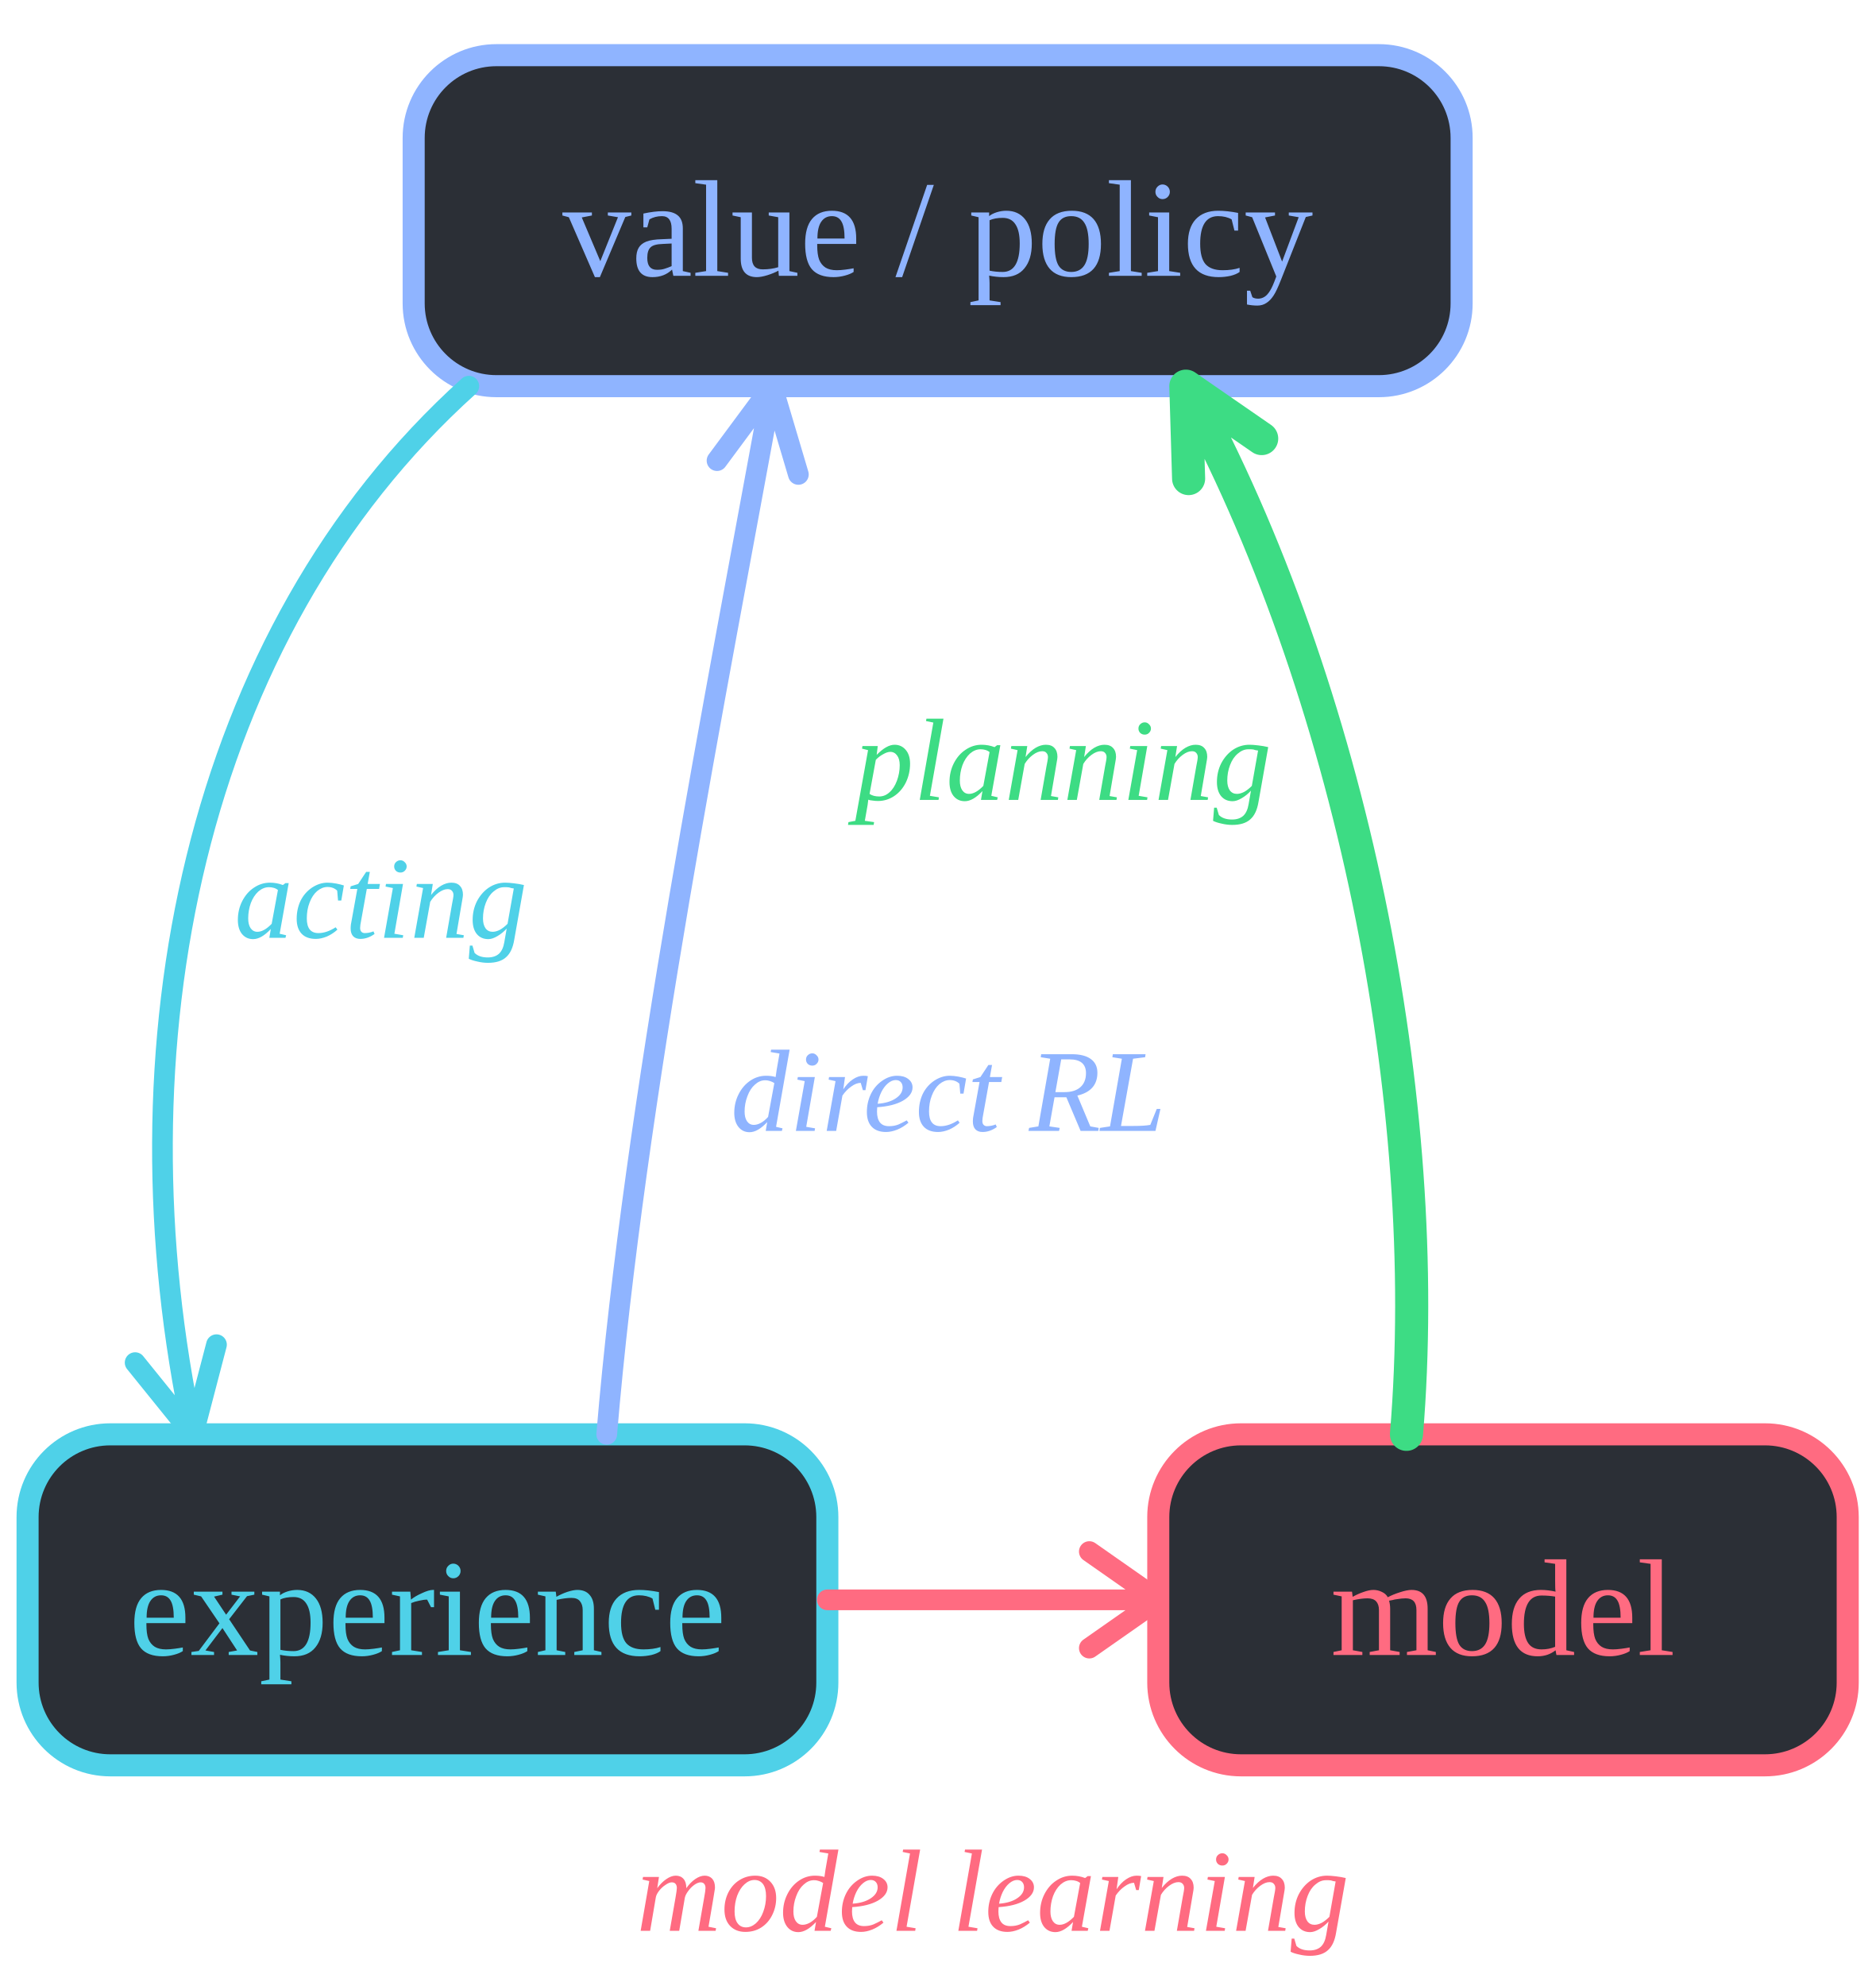
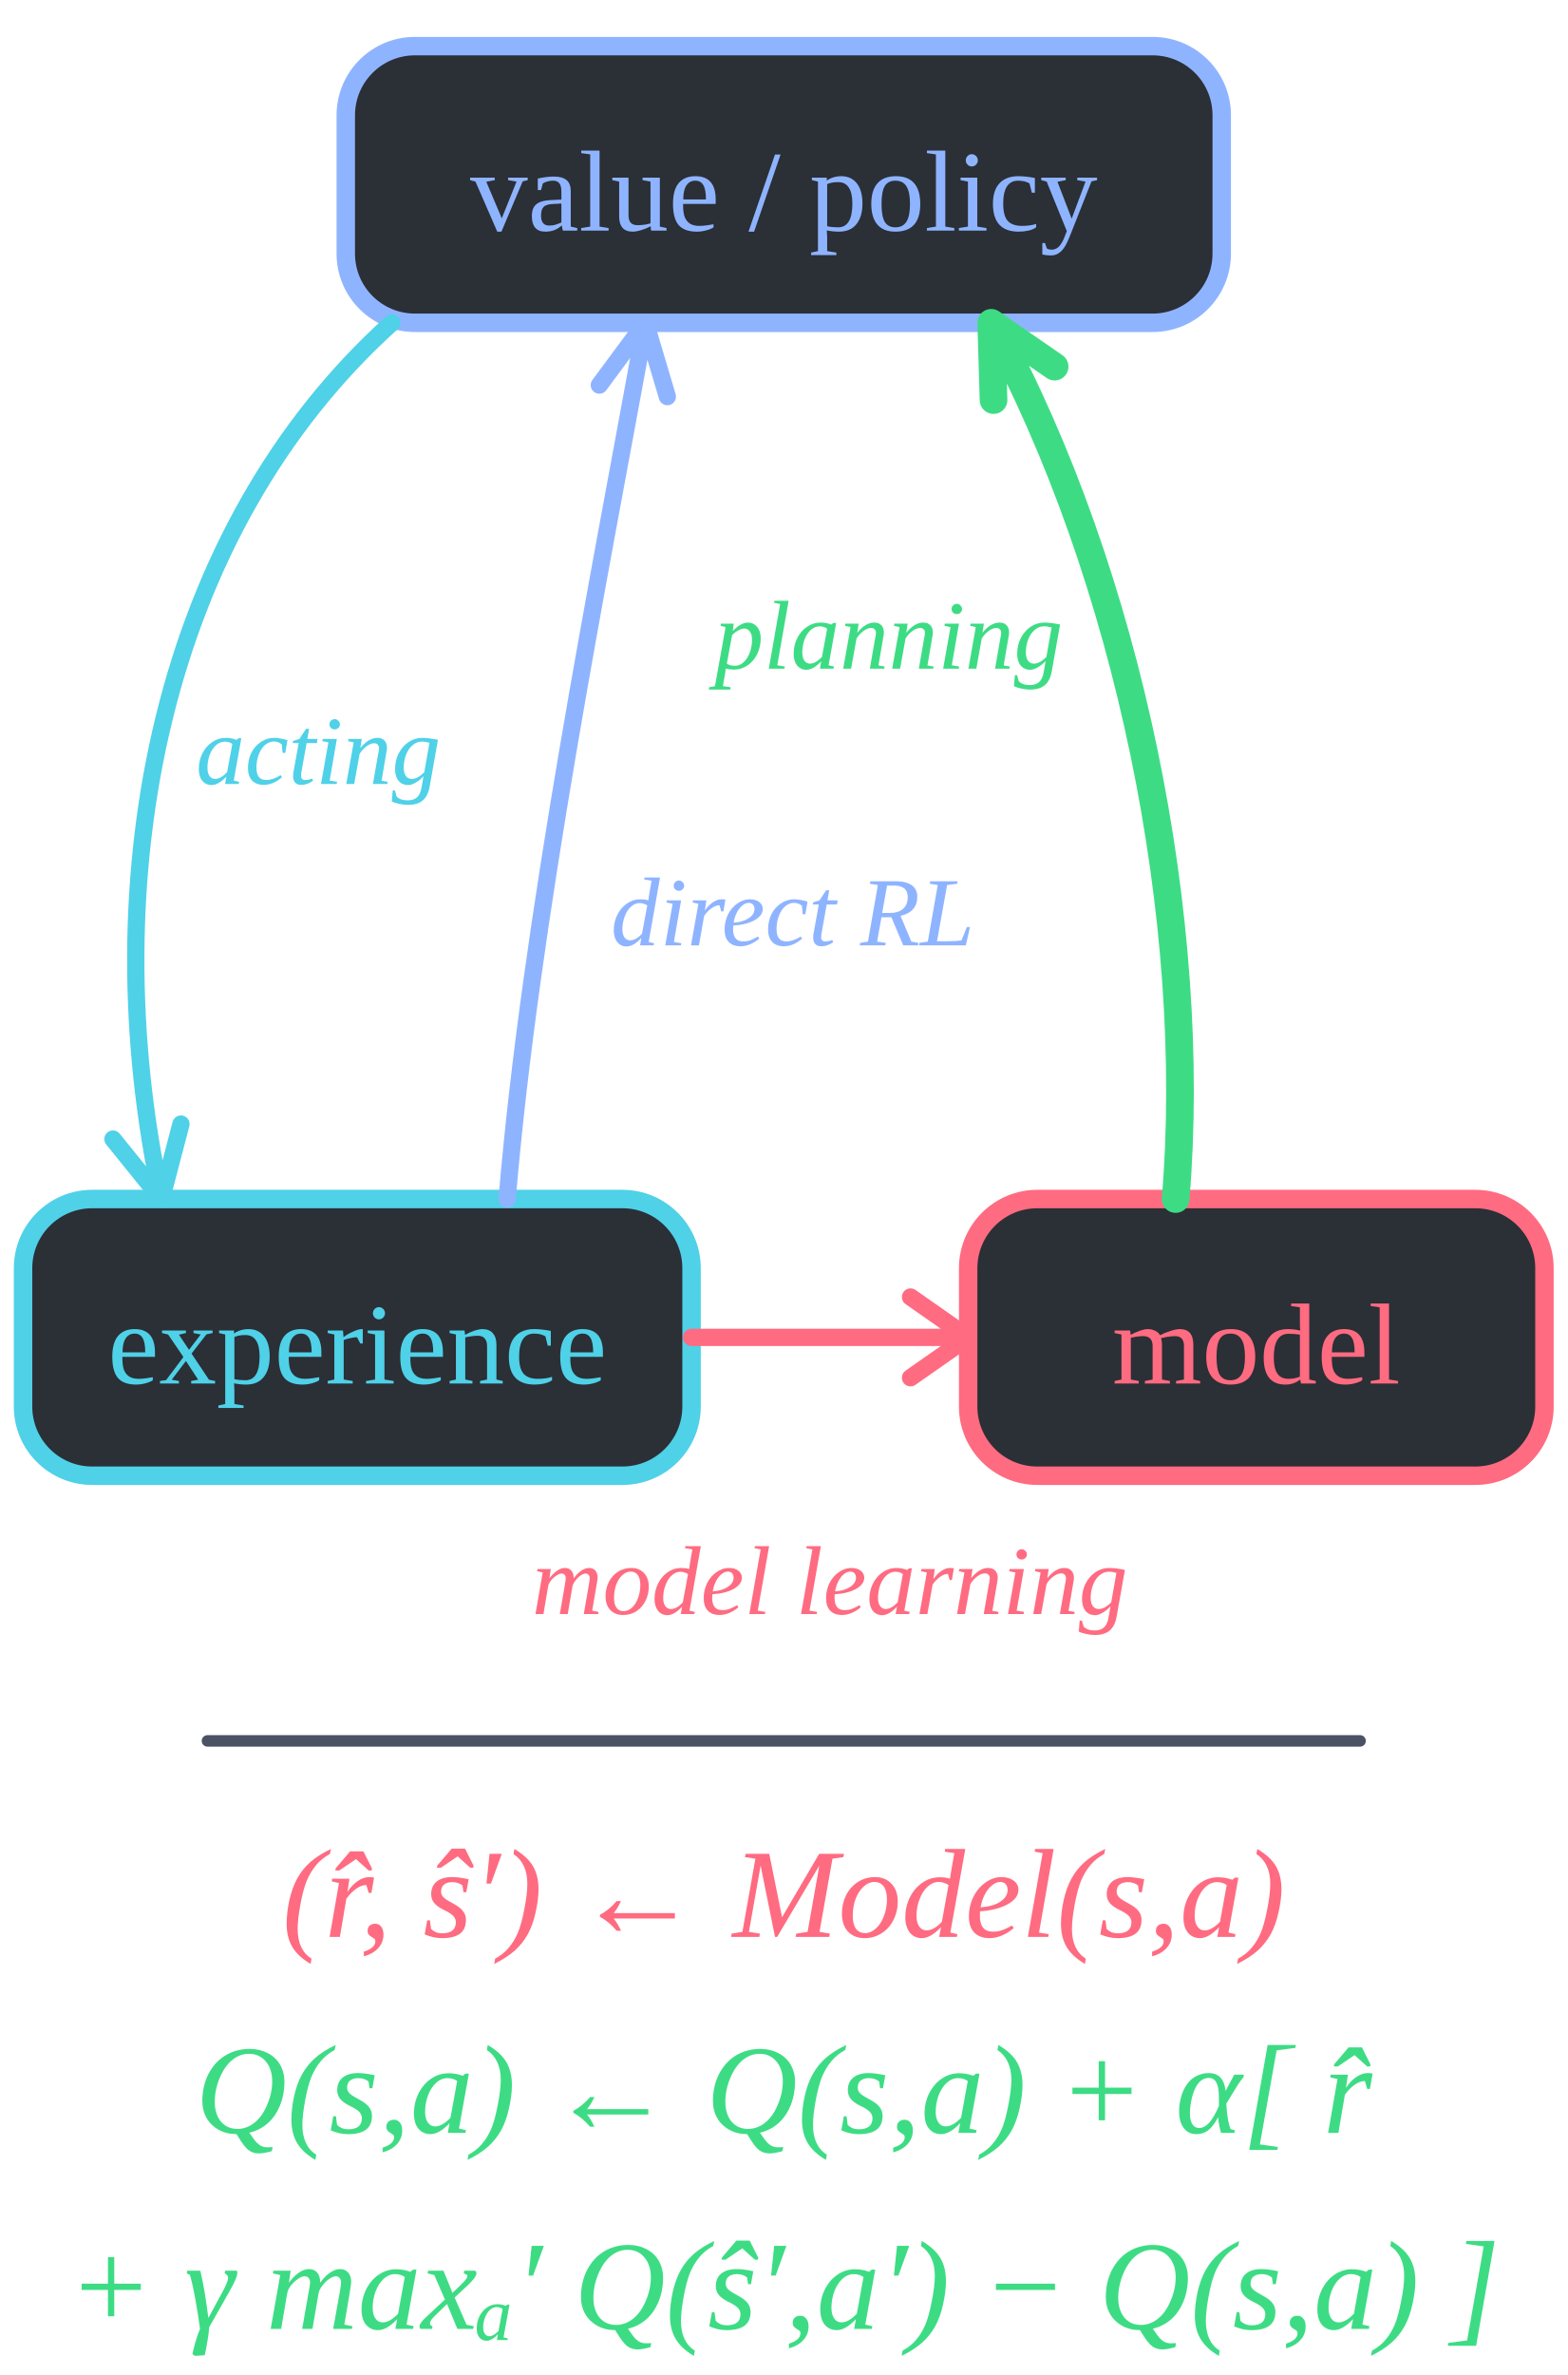
- <svg xmlns="http://www.w3.org/2000/svg" width="136" height="144" viewBox="0 0 136 144">
+ <svg xmlns="http://www.w3.org/2000/svg" width="136" height="206" viewBox="0 0 136 206">
  <style>.eq { font-family: Georgia, "Times New Roman", serif; font-style: italic; } .txt { font-family: Georgia, "Times New Roman", serif; }</style>
  <g fill="none" stroke-linecap="round" stroke-linejoin="round" stroke-width="2">
    <rect x="30" y="4" width="76" height="24" rx="6" fill="#2b2f36" stroke="#8fb4ff" stroke-width="1.6" />
    <rect x="2" y="104" width="58" height="24" rx="6" fill="#2b2f36" stroke="#4fd1e8" stroke-width="1.6" />
    <rect x="84" y="104" width="50" height="24" rx="6" fill="#2b2f36" stroke="#ff6b81" stroke-width="1.6" />
    <g class="txt" font-size="10" stroke="none" text-anchor="middle">
      <text x="68" y="20" fill="#8fb4ff">value / policy</text>
      <text x="31" y="120" fill="#4fd1e8">experience</text>
      <text x="109" y="120" fill="#ff6b81">model</text>
    </g>
    <path stroke="#4fd1e8" stroke-width="1.5" d="M34 28 C14 46 8 76 14 104 M15.7 97.5 L14 104 L9.8 98.8" />
    <path stroke="#8fb4ff" stroke-width="1.5" d="M44 104 C46 80 52 50 56 28 M57.9 34.4 L56 28 L52 33.4" />
    <path stroke="#ff6b81" stroke-width="1.5" d="M60 116 H84 M79 112.5 L84 116 L79 119.5" />
    <path stroke="#3ddc84" stroke-width="2.4" d="M102 104 C104 80 98 50 86 28 M91.5 31.8 L86 28 L86.2 34.7" />
    <g class="eq" font-size="8.5" stroke="none">
      <text x="17" y="68" fill="#4fd1e8">acting</text>
      <text x="53" y="82" fill="#8fb4ff">direct RL</text>
      <text x="62" y="58" fill="#3ddc84">planning</text>
      <text x="72" y="140" fill="#ff6b81" text-anchor="middle">model learning</text>
    </g>
+     <path stroke="#4a5263" stroke-width="1" d="M18 151 H118" />
+     <g class="eq" font-size="11" stroke="none" text-anchor="middle">
+       <text x="68" y="168" fill="#ff6b81">(r̂, ŝ′) ← Model(s,a)</text>
+       <text x="68" y="185" fill="#3ddc84">Q(s,a) ← Q(s,a) + α[ r̂</text>
+       <text x="68" y="202" fill="#3ddc84">+ γ maxₐ′ Q(ŝ′,a′) − Q(s,a) ]</text>
+     </g>
  </g>
</svg>
